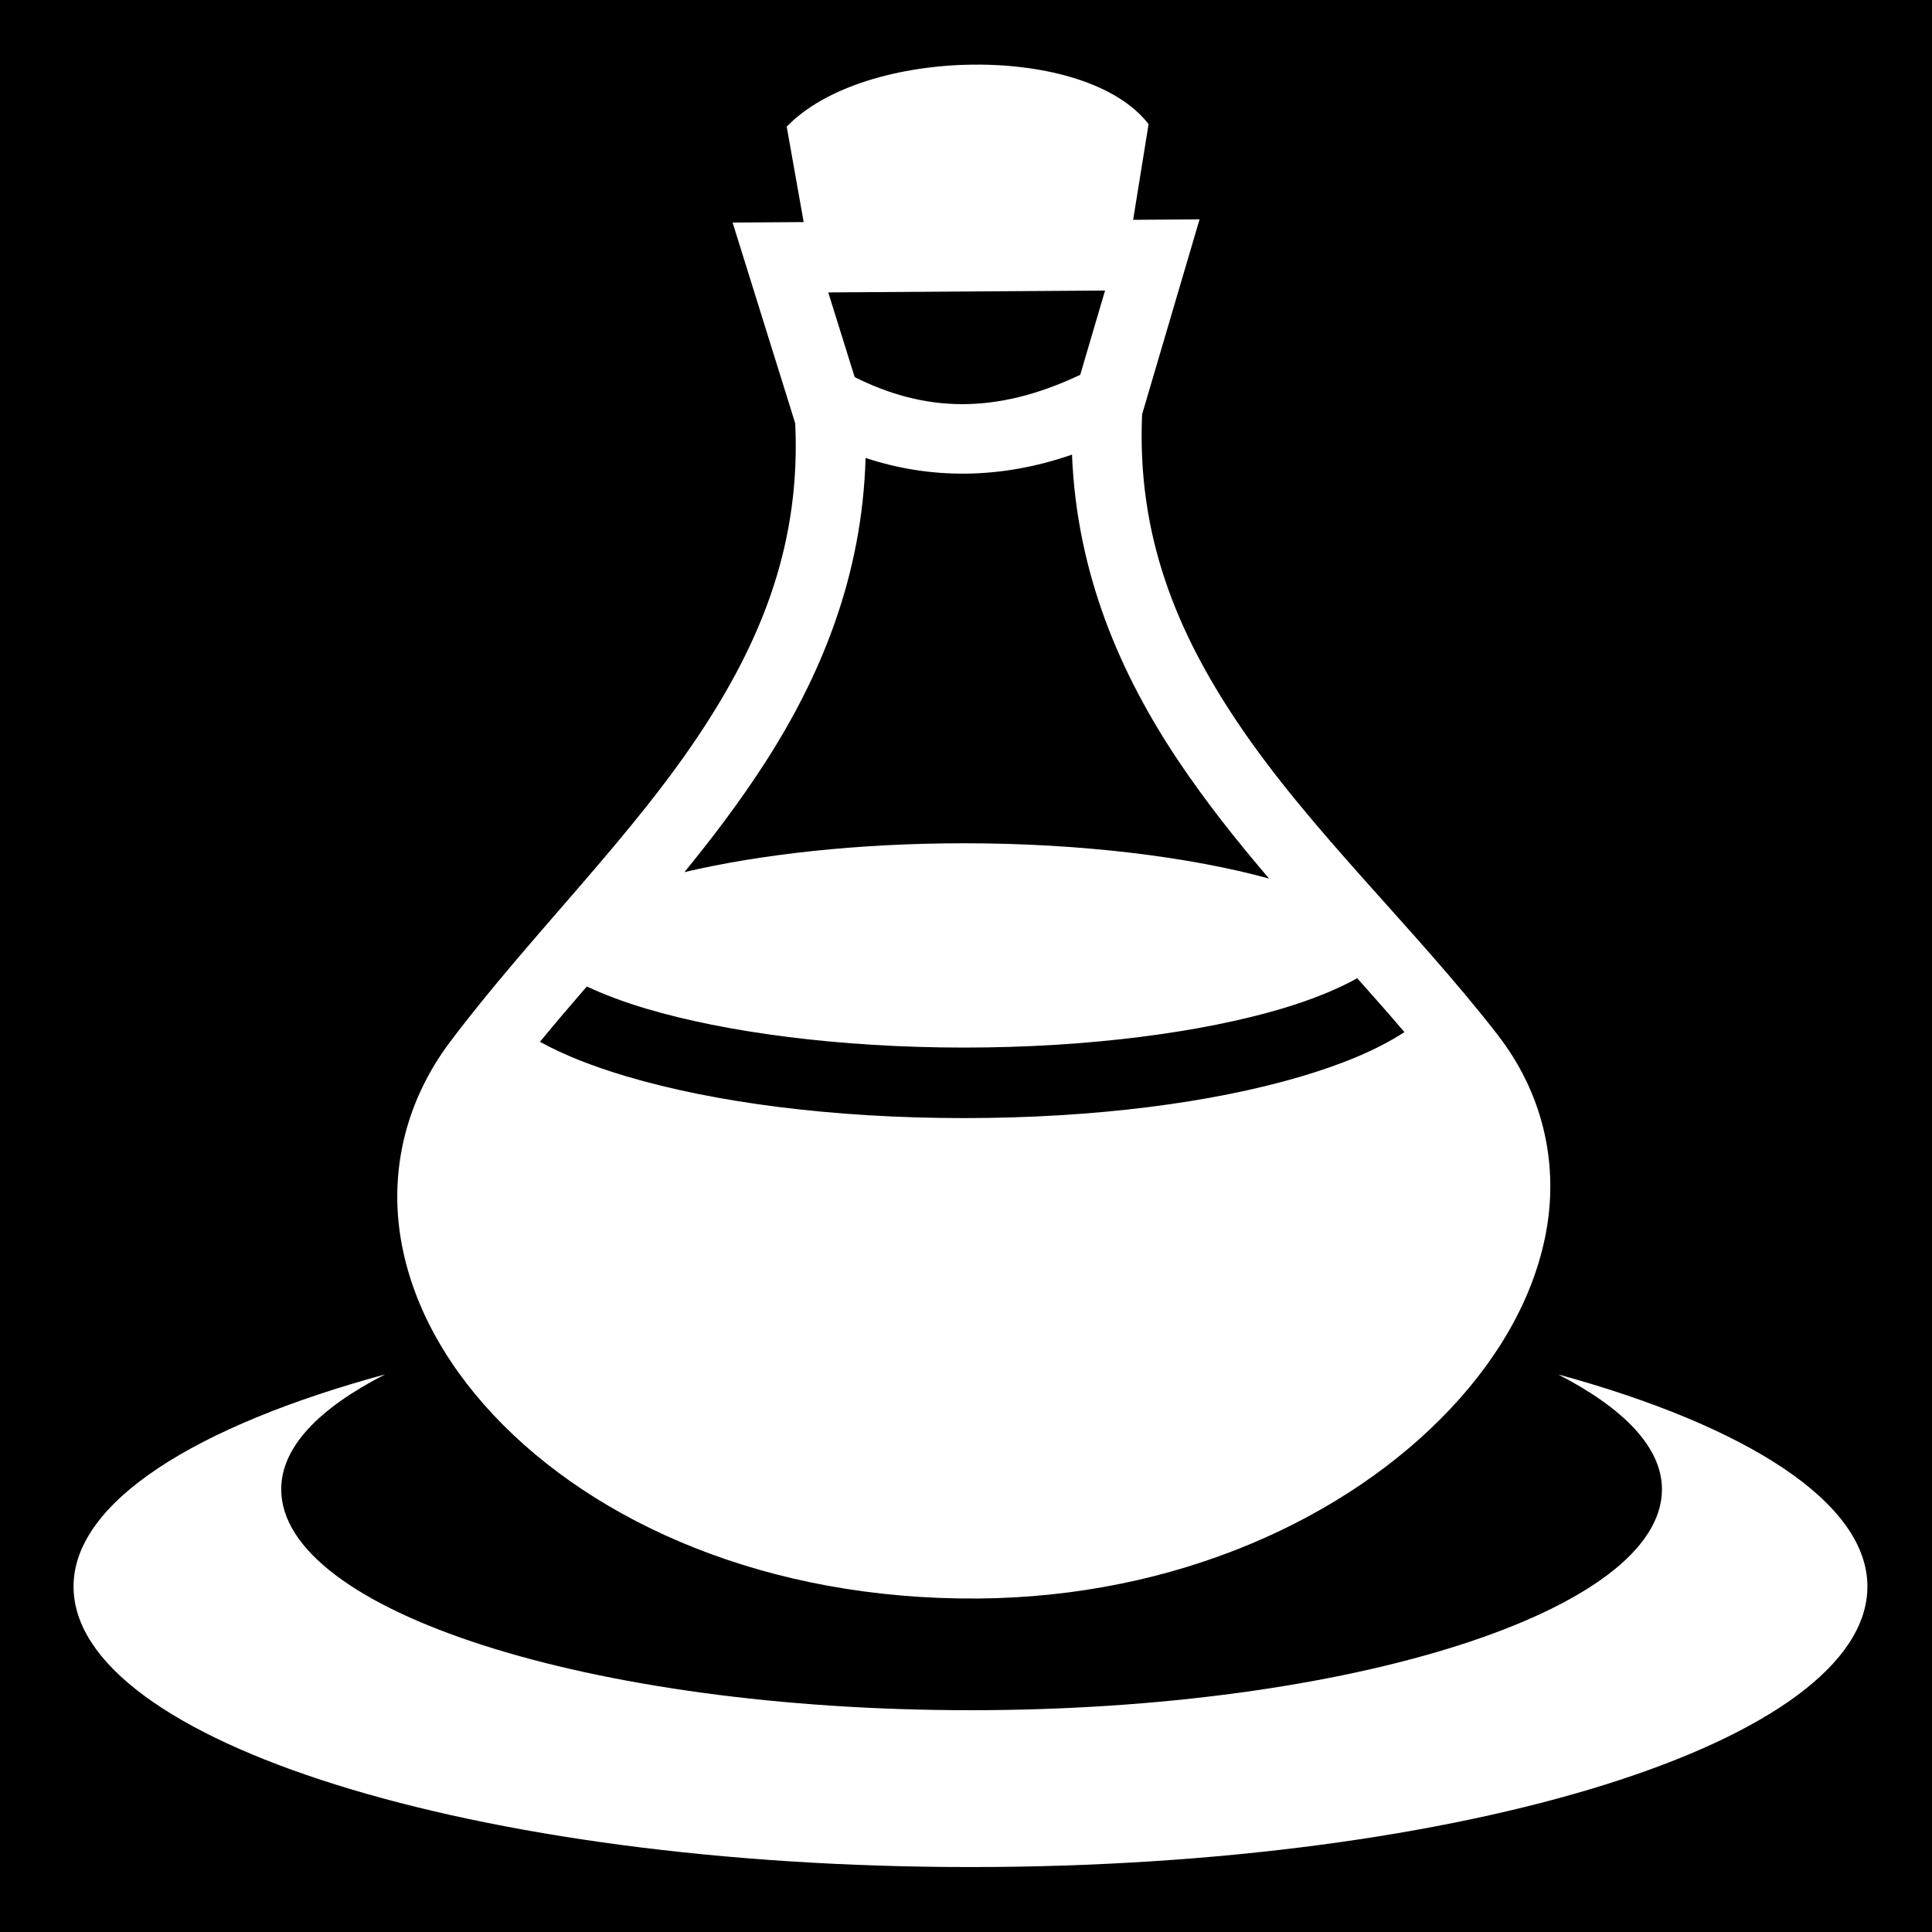
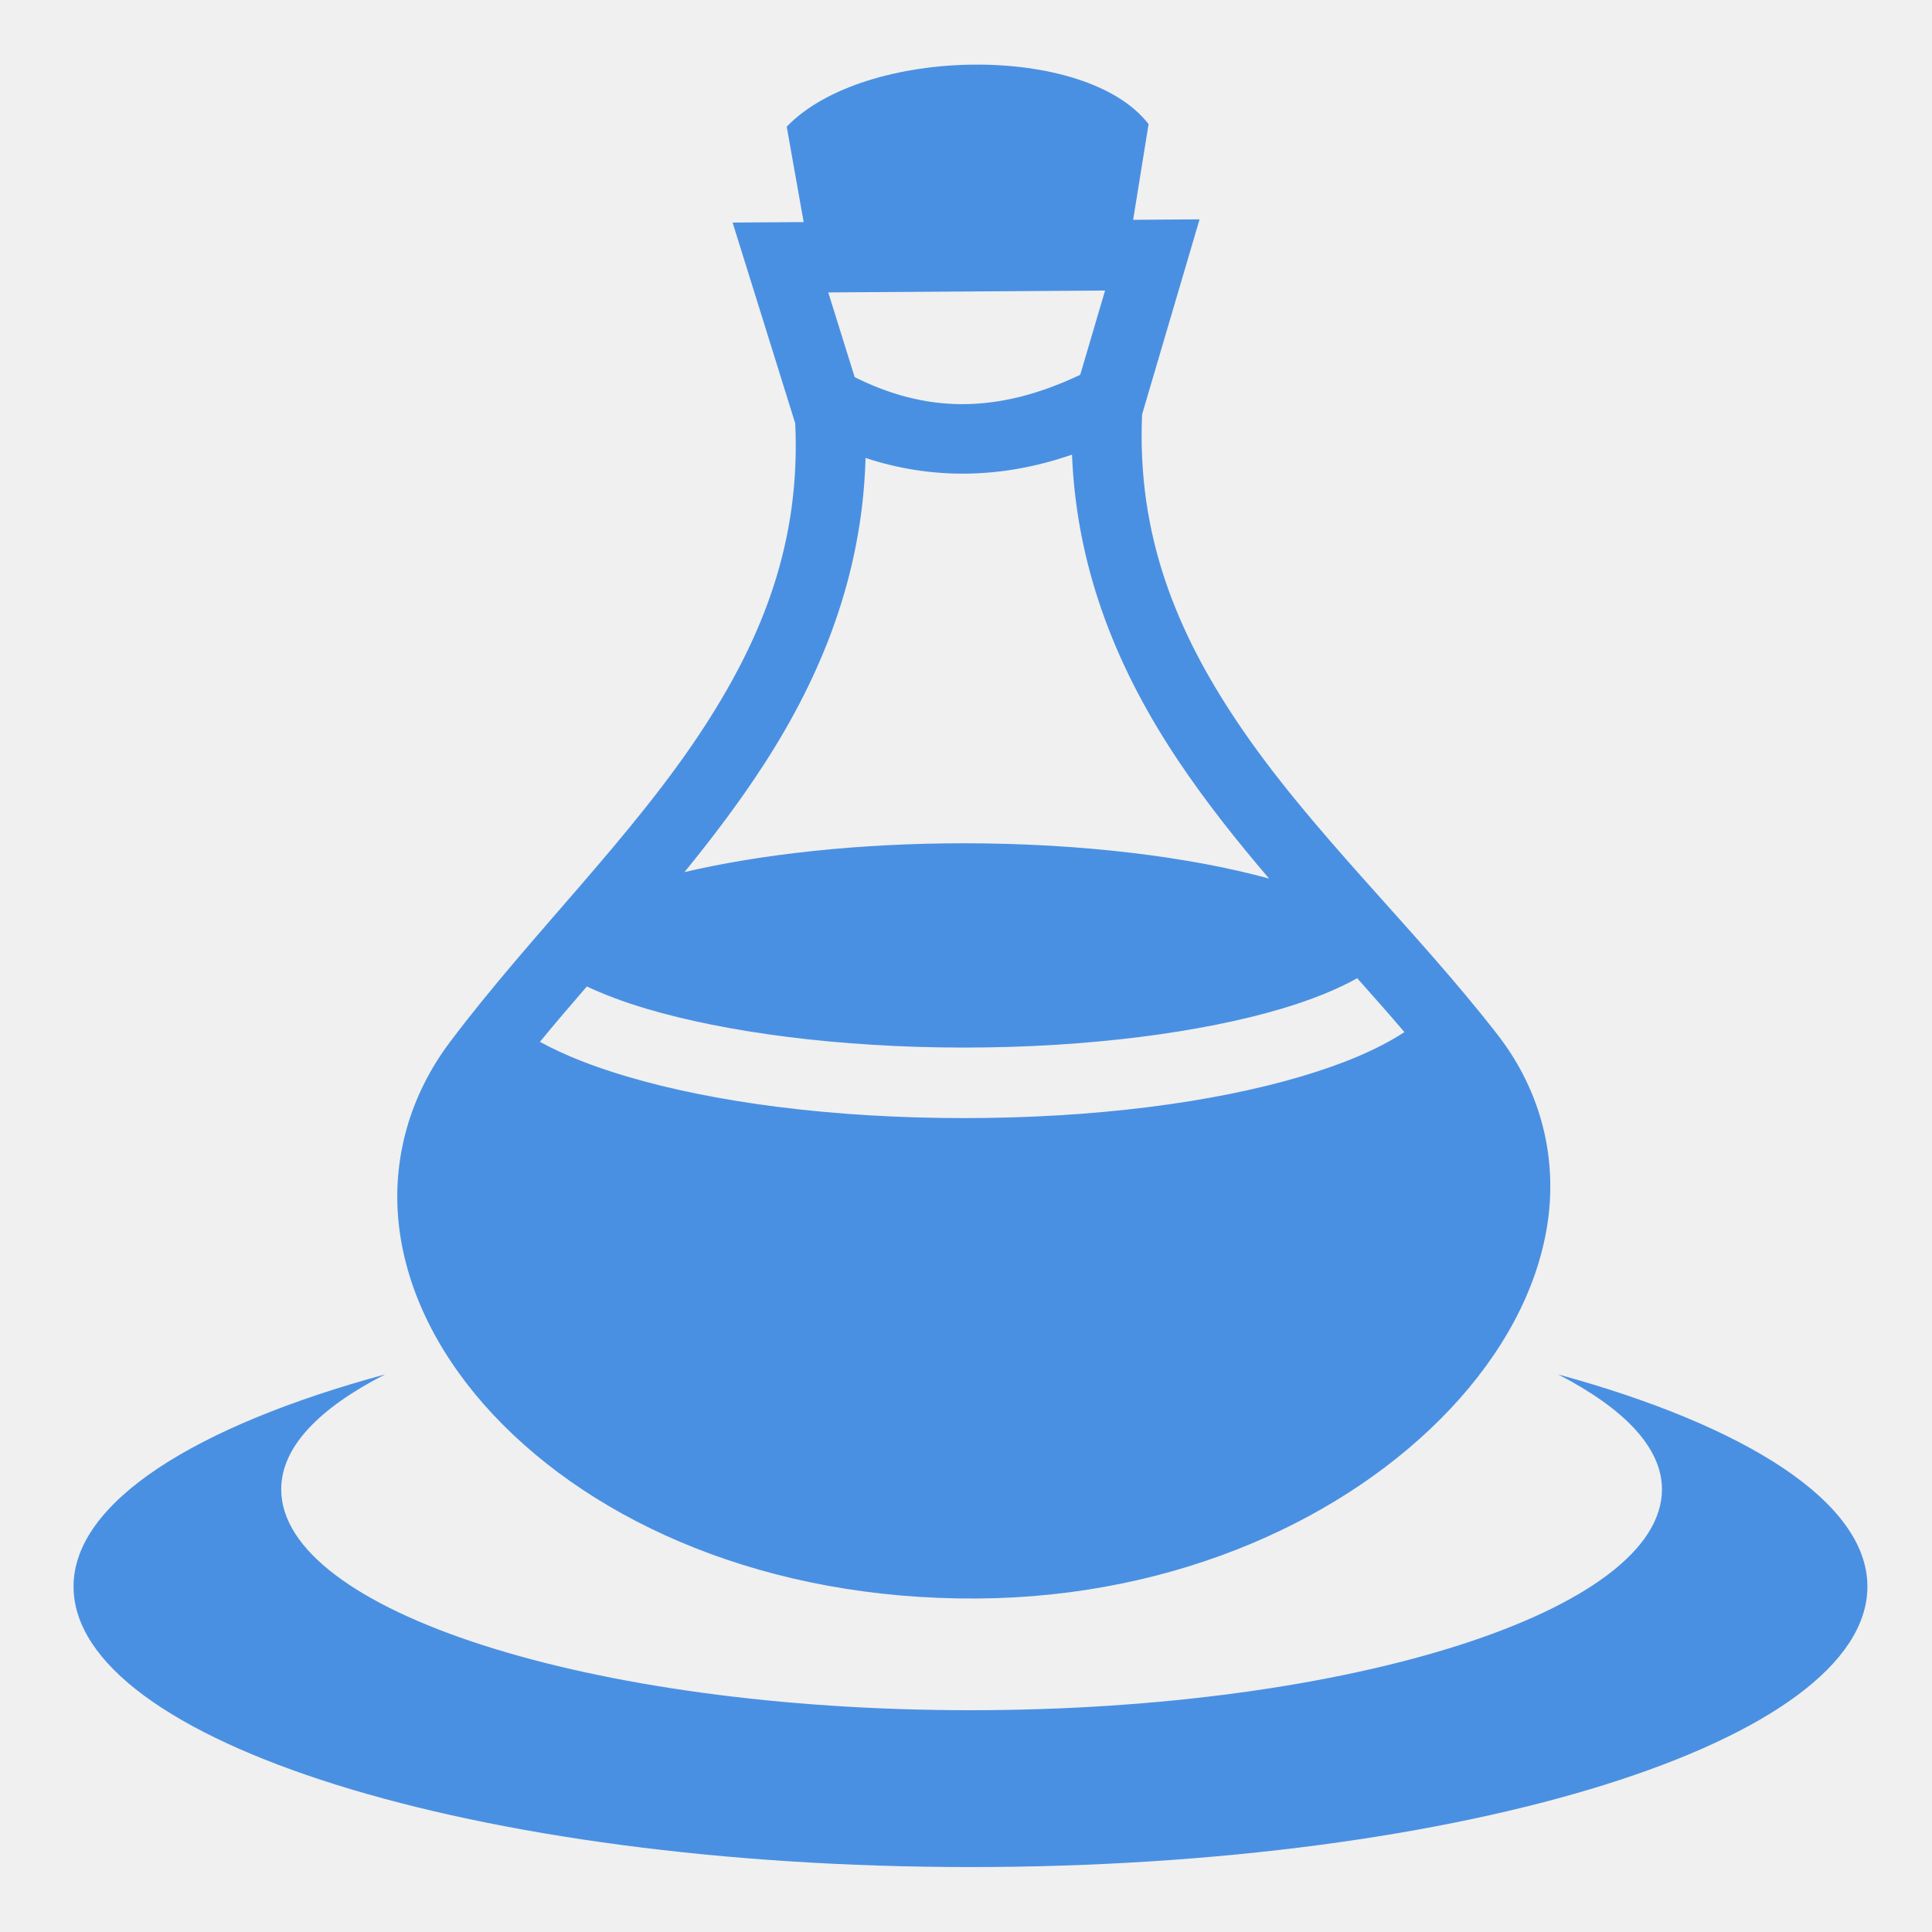
<svg xmlns="http://www.w3.org/2000/svg" viewBox="0 0 512 512" style="height: 512px; width: 512px;">
-   <path d="M0 0h512v512H0z" fill="#000" fill-opacity="1" />
+   <path d="M0 0h512v512H0z" fill="#ffffff" fill-opacity="0" />
  <g class="" transform="translate(0,0)" style="touch-action: none;">
-     <path d="M257.95 17.127c-19.323.186-39.152 5.737-49.462 16.437l4.494 25.288-18.836.13 3.756 12.04 12.84 41.165c1.466 31.346-8.624 56.45-23.828 79.997-18.854 29.198-45.987 55.144-67.662 83.957-11.56 15.367-15.767 33.277-13.285 50.57 2.48 17.29 11.322 33.89 24.795 48.257 26.945 28.736 72.624 49.044 128.345 48.654 52.815-.366 98.06-21.347 125.3-50.313 13.62-14.484 22.82-31.095 25.603-48.434 2.78-17.34-1.278-35.385-13.15-50.678h.003c-22.132-28.513-49.724-54.076-69.088-83.01-15.9-23.76-26.513-49.206-25.107-81.374l15.228-51.68-17.6.12 4.09-25.357c-8.29-10.77-27.11-15.952-46.435-15.766zm34.905 59.863l-6.582 22.336c-22.502 10.67-41.278 9.862-59.775.617l-7-22.447 73.357-.506zm-8.765 43.49c1.27 31.477 12.715 58.028 28.152 81.096 7.37 11.013 15.604 21.332 24.076 31.254-20.758-5.694-49.388-9.355-80.85-9.355-28.173 0-54.063 2.94-74.077 7.64 7.483-9.18 14.71-18.707 21.223-28.793 14.953-23.156 25.9-49.698 26.768-80.96 17.122 5.656 35.656 5.724 54.71-.882zm75.58 138.756c4.275 4.785 8.483 9.543 12.516 14.285-7.27 4.73-16.44 8.51-27.293 11.732-23.45 6.96-54.792 11.053-89.426 11.053s-65.977-4.094-89.426-11.053c-8.803-2.613-16.478-5.602-22.95-9.158 3.992-4.87 8.175-9.76 12.424-14.672 4.372 2.06 9.703 4.094 15.843 5.916 20.964 6.22 50.975 10.28 84.11 10.28 33.136 0 63.146-4.06 84.11-10.28 8.31-2.466 15.157-5.314 20.093-8.102zM102.04 364.234c-50.154 13.628-82.55 33.813-82.55 56.204 0 41.017 106.522 74.35 237.696 74.35 131.173 0 237.697-33.333 237.697-74.35 0-22.31-32.12-42.578-81.965-56.204 17.23 8.88 27.518 19.25 27.518 30.444 0 32.13-82.31 58.545-183.248 58.545-100.94 0-182.663-26.418-182.663-58.545 0-11.255 10.11-21.535 27.518-30.444h-.004z" fill="#fff" fill-opacity="1" />
+     <path d="M257.95 17.127c-19.323.186-39.152 5.737-49.462 16.437l4.494 25.288-18.836.13 3.756 12.04 12.84 41.165c1.466 31.346-8.624 56.45-23.828 79.997-18.854 29.198-45.987 55.144-67.662 83.957-11.56 15.367-15.767 33.277-13.285 50.57 2.48 17.29 11.322 33.89 24.795 48.257 26.945 28.736 72.624 49.044 128.345 48.654 52.815-.366 98.06-21.347 125.3-50.313 13.62-14.484 22.82-31.095 25.603-48.434 2.78-17.34-1.278-35.385-13.15-50.678h.003c-22.132-28.513-49.724-54.076-69.088-83.01-15.9-23.76-26.513-49.206-25.107-81.374l15.228-51.68-17.6.12 4.09-25.357c-8.29-10.77-27.11-15.952-46.435-15.766zm34.905 59.863l-6.582 22.336c-22.502 10.67-41.278 9.862-59.775.617l-7-22.447 73.357-.506zm-8.765 43.49c1.27 31.477 12.715 58.028 28.152 81.096 7.37 11.013 15.604 21.332 24.076 31.254-20.758-5.694-49.388-9.355-80.85-9.355-28.173 0-54.063 2.94-74.077 7.64 7.483-9.18 14.71-18.707 21.223-28.793 14.953-23.156 25.9-49.698 26.768-80.96 17.122 5.656 35.656 5.724 54.71-.882zm75.58 138.756c4.275 4.785 8.483 9.543 12.516 14.285-7.27 4.73-16.44 8.51-27.293 11.732-23.45 6.96-54.792 11.053-89.426 11.053s-65.977-4.094-89.426-11.053c-8.803-2.613-16.478-5.602-22.95-9.158 3.992-4.87 8.175-9.76 12.424-14.672 4.372 2.06 9.703 4.094 15.843 5.916 20.964 6.22 50.975 10.28 84.11 10.28 33.136 0 63.146-4.06 84.11-10.28 8.31-2.466 15.157-5.314 20.093-8.102zM102.04 364.234c-50.154 13.628-82.55 33.813-82.55 56.204 0 41.017 106.522 74.35 237.696 74.35 131.173 0 237.697-33.333 237.697-74.35 0-22.31-32.12-42.578-81.965-56.204 17.23 8.88 27.518 19.25 27.518 30.444 0 32.13-82.31 58.545-183.248 58.545-100.94 0-182.663-26.418-182.663-58.545 0-11.255 10.11-21.535 27.518-30.444h-.004z" fill="#4a90e2" fill-opacity="1" />
  </g>
</svg>
